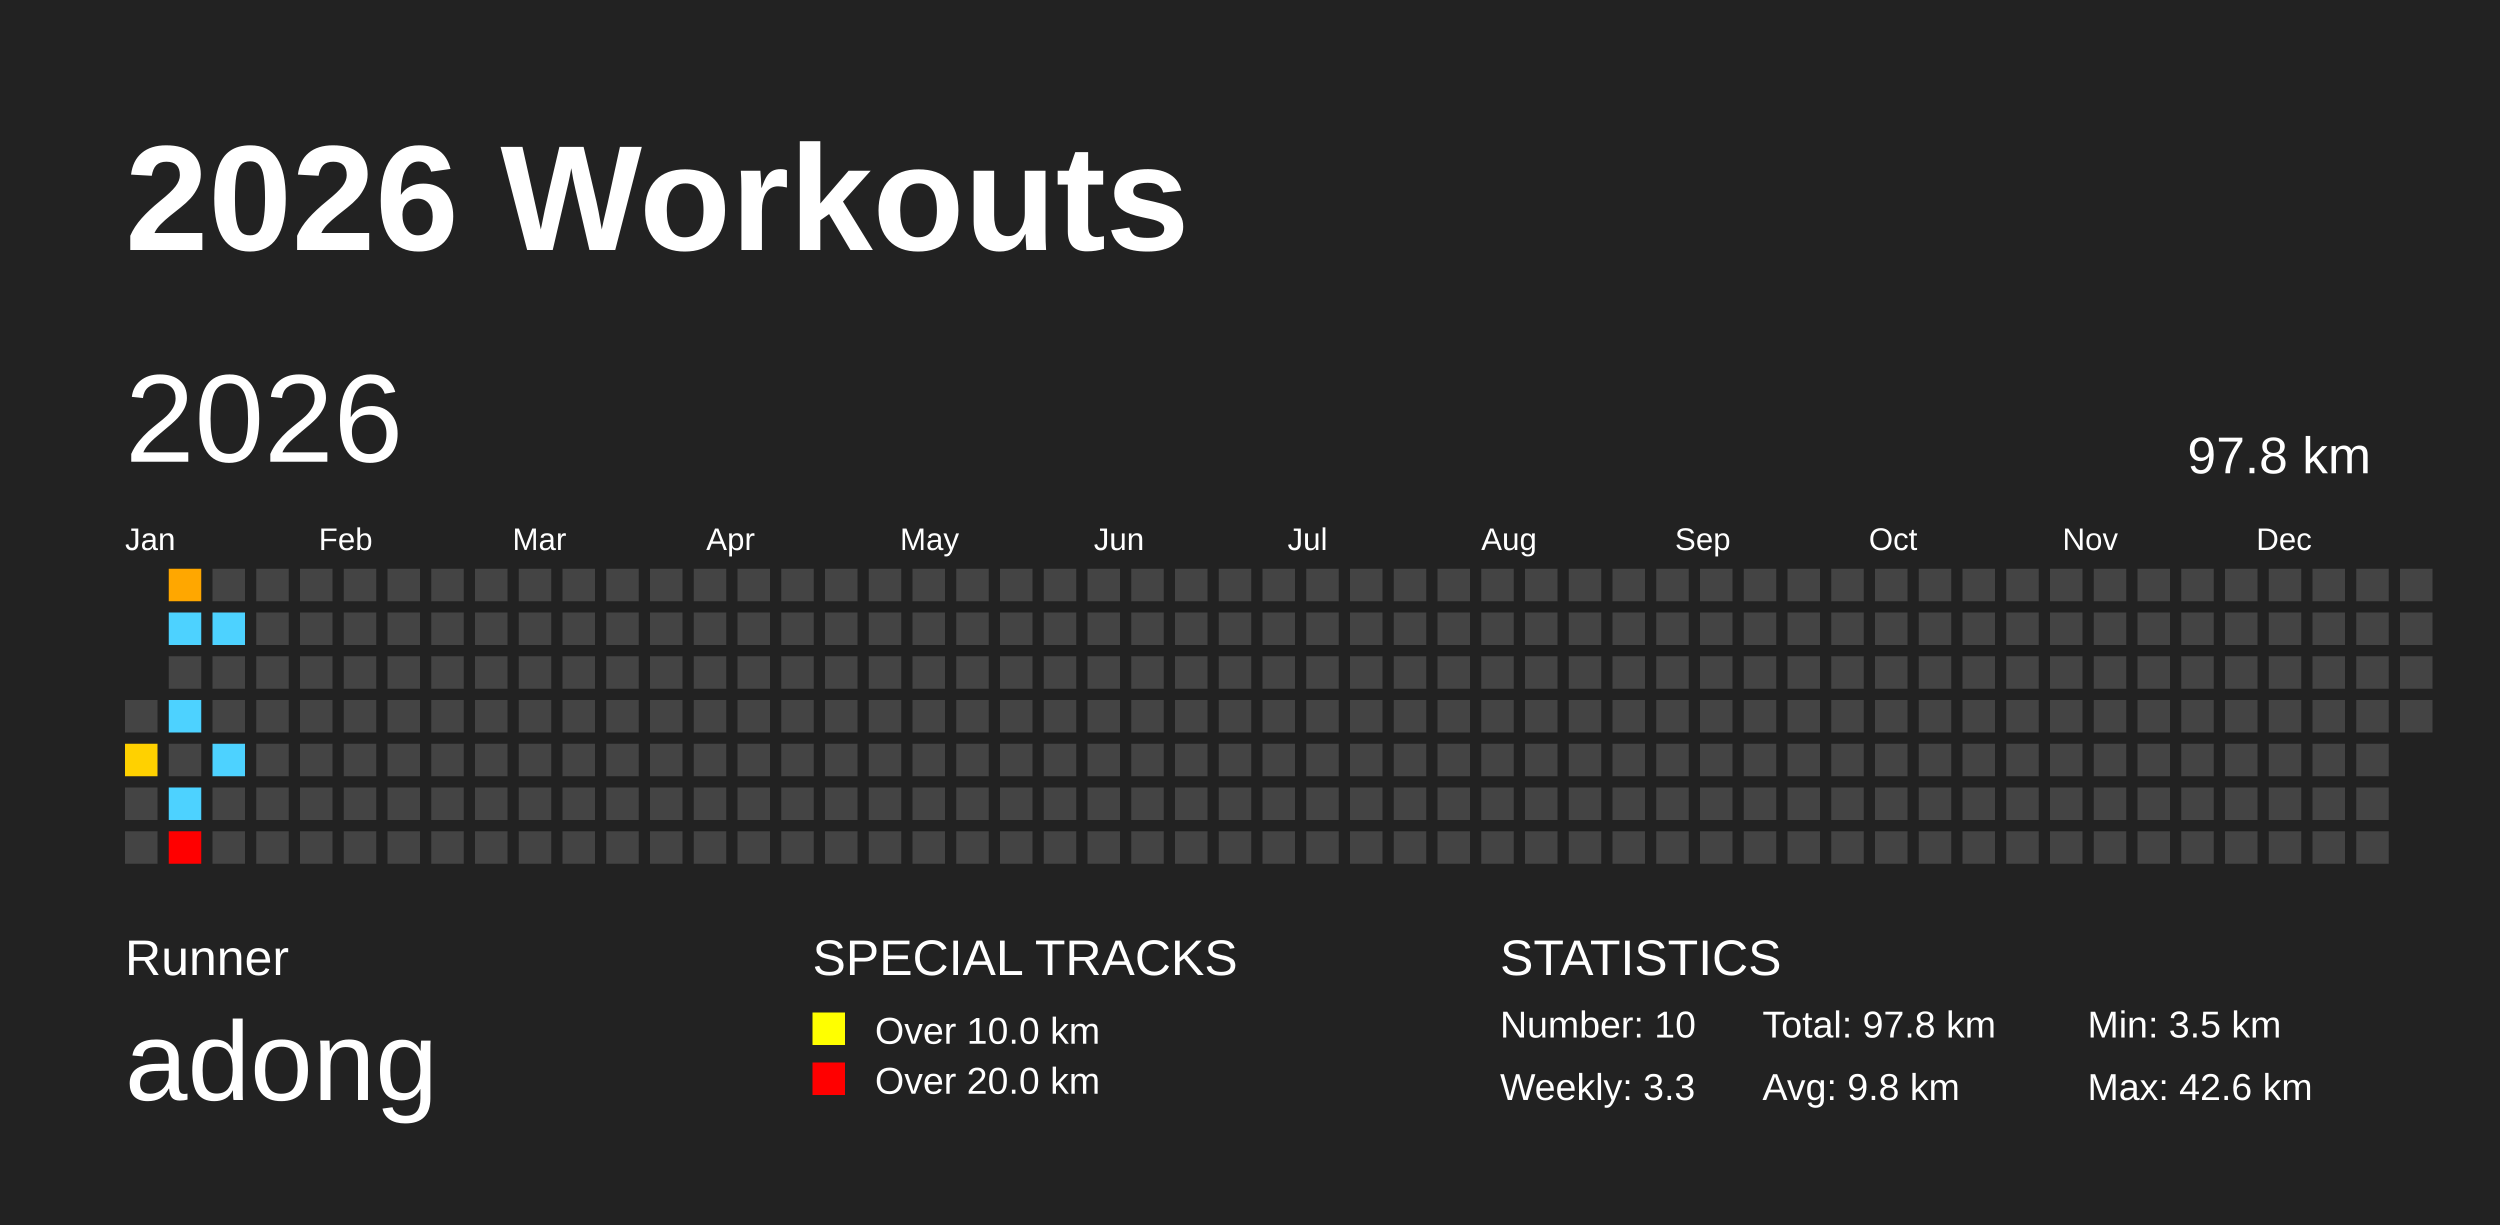
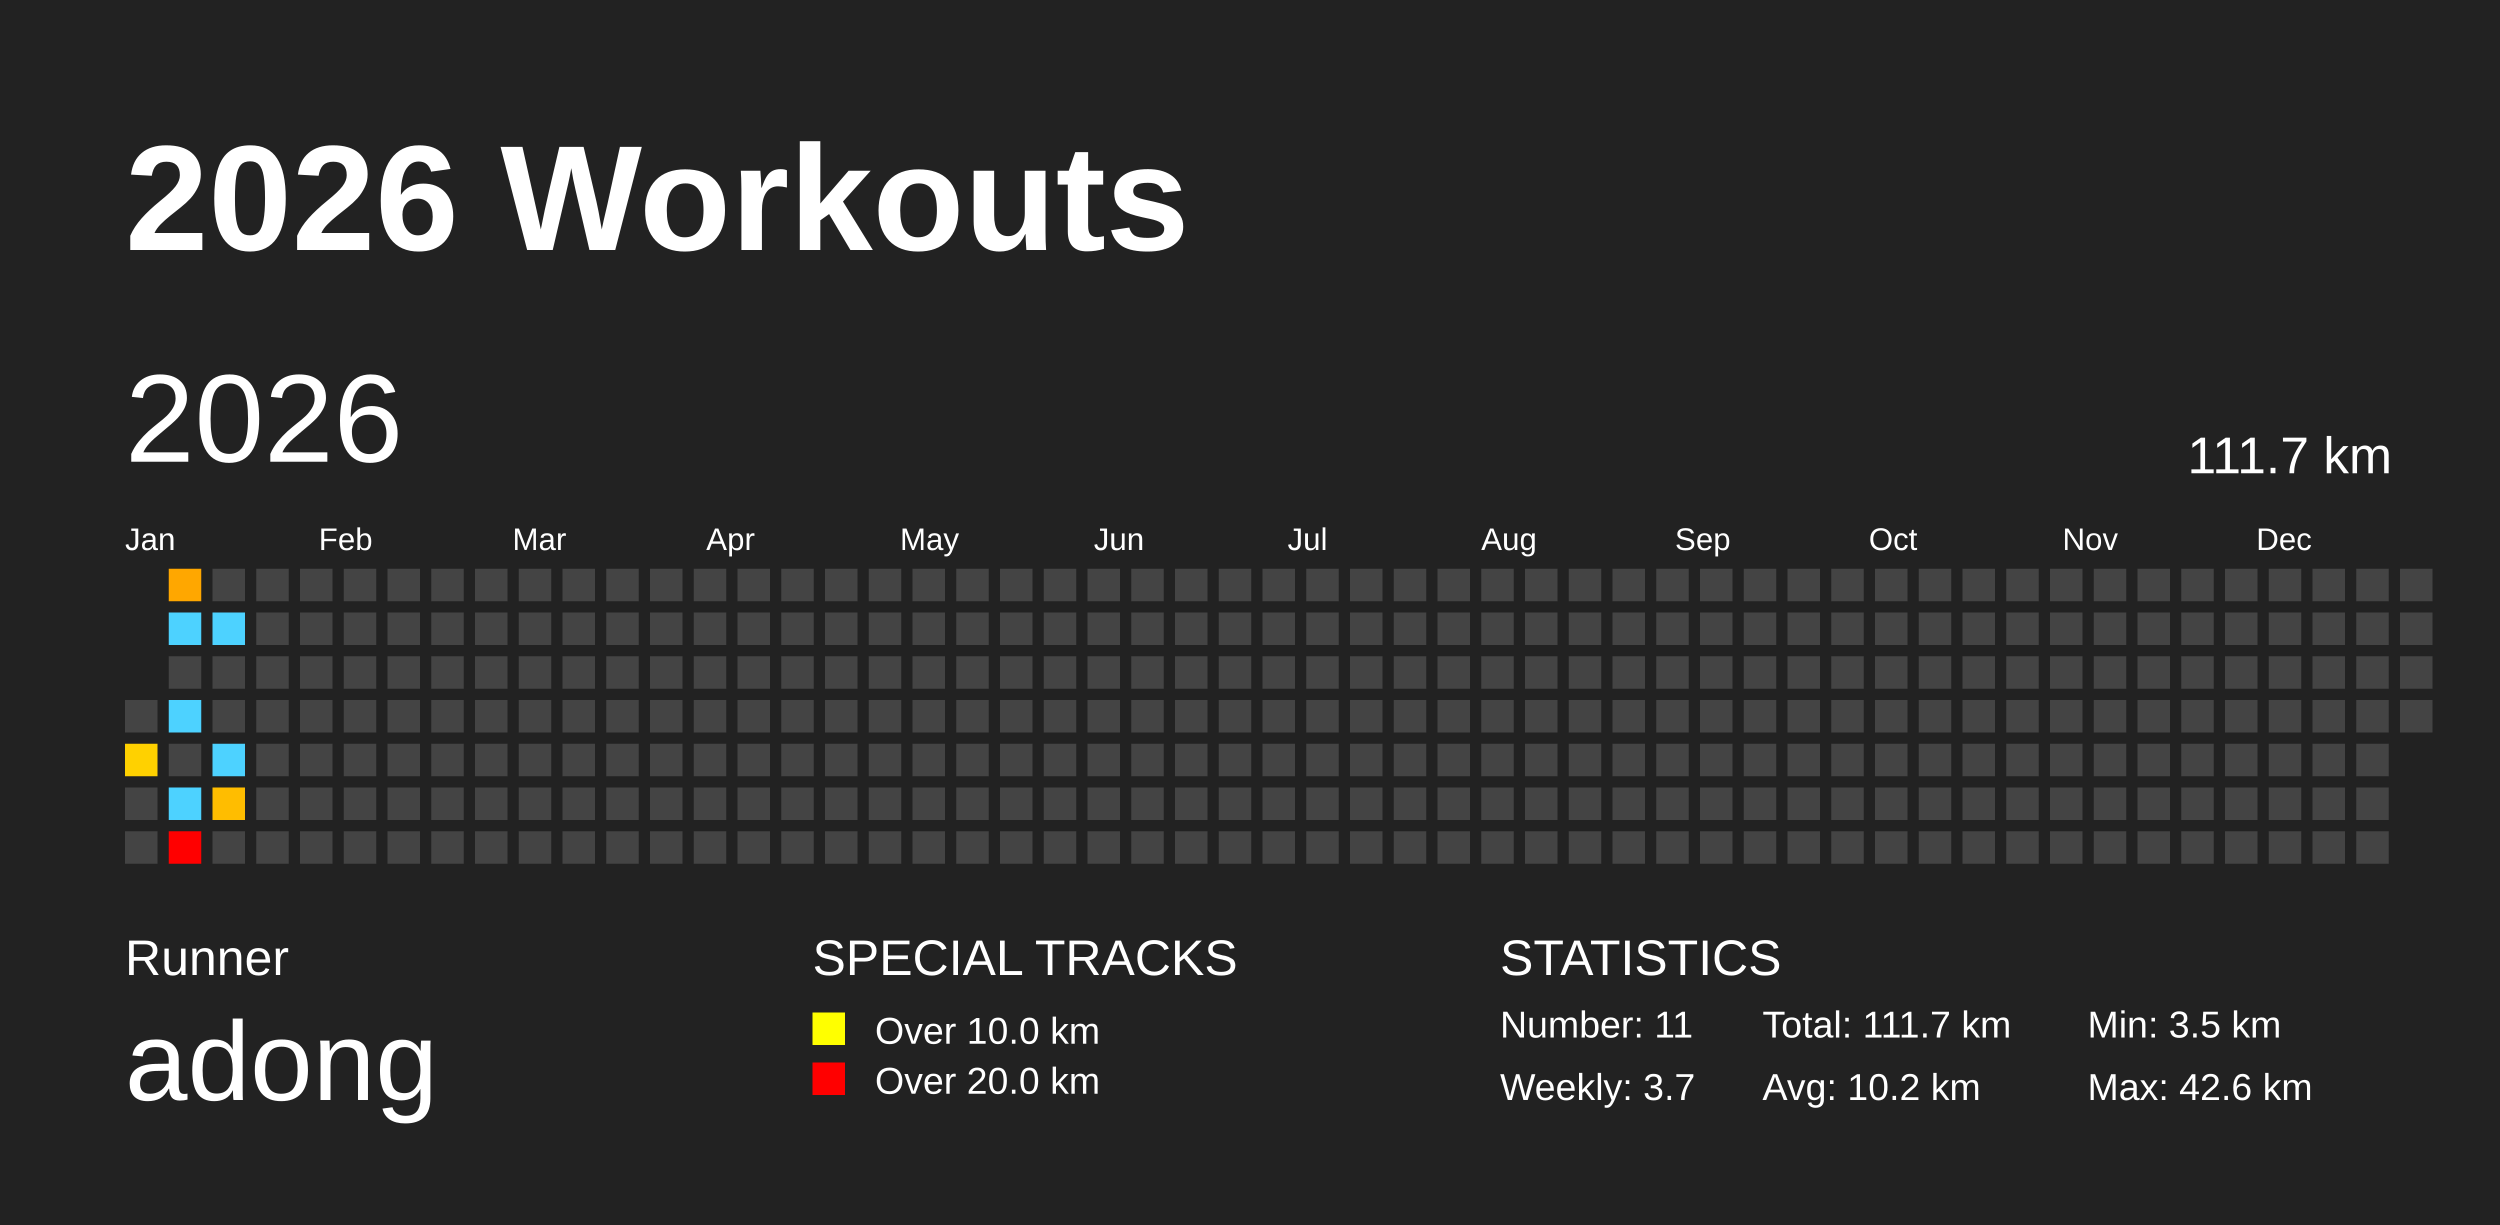
<svg xmlns="http://www.w3.org/2000/svg" baseProfile="full" height="98mm" version="1.1" viewBox="0,0,200,98" width="200mm">
  <defs />
  <rect fill="#222222" height="98" width="200" x="0" y="0" />
  <text fill="#FFFFFF" style="font-size:12px; font-family:Arial; font-weight:bold;" x="10" y="20">2026 Workouts</text>
  <text fill="#FFFFFF" style="font-size:4px; font-family:Arial" x="10" y="78">Runner</text>
  <text fill="#FFFFFF" style="font-size:9px; font-family:Arial" x="10" y="88">adong</text>
  <text fill="#FFFFFF" style="font-size:4px; font-family:Arial" x="65" y="78">SPECIAL TRACKS</text>
  <rect fill="yellow" height="2.6" width="2.6" x="65" y="81" />
  <text fill="#FFFFFF" style="font-size:3px; font-family:Arial" x="70" y="83.5">Over 10.0 km</text>
  <rect fill="red" height="2.6" width="2.6" x="65" y="85" />
  <text fill="#FFFFFF" style="font-size:3px; font-family:Arial" x="70" y="87.5">Over 20.0 km</text>
  <text fill="#FFFFFF" style="font-size:4px; font-family:Arial" x="120" y="78">STATISTICS</text>
-   <text fill="#FFFFFF" style="font-size:3px; font-family:Arial" x="120" y="83">Number: 10</text>
-   <text fill="#FFFFFF" style="font-size:3px; font-family:Arial" x="120" y="88">Weekly: 3.3</text>
-   <text fill="#FFFFFF" style="font-size:3px; font-family:Arial" x="141" y="83">Total: 97.8 km</text>
-   <text fill="#FFFFFF" style="font-size:3px; font-family:Arial" x="141" y="88">Avg: 9.8 km</text>
+   <text fill="#FFFFFF" style="font-size:3px; font-family:Arial" x="120" y="83">Number: 11</text>
+   <text fill="#FFFFFF" style="font-size:3px; font-family:Arial" x="120" y="88">Weekly: 3.7</text>
+   <text fill="#FFFFFF" style="font-size:3px; font-family:Arial" x="141" y="83">Total: 111.7 km</text>
+   <text fill="#FFFFFF" style="font-size:3px; font-family:Arial" x="141" y="88">Avg: 10.2 km</text>
  <text fill="#FFFFFF" style="font-size:3px; font-family:Arial" x="167" y="83">Min: 3.5 km</text>
  <text fill="#FFFFFF" style="font-size:3px; font-family:Arial" x="167" y="88">Max: 42.6 km</text>
  <text dominant-baseline="hanging" fill="#FFFFFF" style="font-size:10.0px; font-family:Arial;" x="10" y="30">2026</text>
-   <text dominant-baseline="hanging" fill="#FFFFFF" style="font-size:4.125px; font-family:Arial;" x="175" y="35">97.8 km</text>
+   <text dominant-baseline="hanging" fill="#FFFFFF" style="font-size:4.125px; font-family:Arial;" x="175" y="35">111.7 km</text>
  <text fill="#FFFFFF" style="font-size:2.5px; font-family:Arial" x="10.0" y="44">Jan</text>
  <text fill="#FFFFFF" style="font-size:2.5px; font-family:Arial" x="25.5" y="44">Feb</text>
  <text fill="#FFFFFF" style="font-size:2.5px; font-family:Arial" x="41.0" y="44">Mar</text>
  <text fill="#FFFFFF" style="font-size:2.5px; font-family:Arial" x="56.5" y="44">Apr</text>
  <text fill="#FFFFFF" style="font-size:2.5px; font-family:Arial" x="72.0" y="44">May</text>
  <text fill="#FFFFFF" style="font-size:2.5px; font-family:Arial" x="87.5" y="44">Jun</text>
  <text fill="#FFFFFF" style="font-size:2.5px; font-family:Arial" x="103.0" y="44">Jul</text>
  <text fill="#FFFFFF" style="font-size:2.5px; font-family:Arial" x="118.5" y="44">Aug</text>
  <text fill="#FFFFFF" style="font-size:2.5px; font-family:Arial" x="134.0" y="44">Sep</text>
  <text fill="#FFFFFF" style="font-size:2.5px; font-family:Arial" x="149.5" y="44">Oct</text>
  <text fill="#FFFFFF" style="font-size:2.5px; font-family:Arial" x="165.0" y="44">Nov</text>
  <text fill="#FFFFFF" style="font-size:2.5px; font-family:Arial" x="180.5" y="44">Dec</text>
  <rect fill="#444444" height="2.6" width="2.6" x="10.0" y="56.0" />
  <rect fill="#ffd100" height="2.6" width="2.6" x="10.0" y="59.5" />
  <rect fill="#444444" height="2.6" width="2.6" x="10.0" y="63.0" />
  <rect fill="#444444" height="2.6" width="2.6" x="10.0" y="66.5" />
  <rect fill="#ffa700" height="2.6" width="2.6" x="13.5" y="45.5" />
  <rect fill="#4dd2ff" height="2.6" width="2.6" x="13.5" y="49.0" />
  <rect fill="#444444" height="2.6" width="2.6" x="13.5" y="52.5" />
  <rect fill="#4dd2ff" height="2.6" width="2.6" x="13.5" y="56.0" />
  <rect fill="#444444" height="2.6" width="2.6" x="13.5" y="59.5" />
  <rect fill="#4dd2ff" height="2.6" width="2.6" x="13.5" y="63.0" />
  <rect fill="red" height="2.6" width="2.6" x="13.5" y="66.5" />
  <rect fill="#444444" height="2.6" width="2.6" x="17.0" y="45.5" />
  <rect fill="#4dd2ff" height="2.6" width="2.6" x="17.0" y="49.0" />
  <rect fill="#444444" height="2.6" width="2.6" x="17.0" y="52.5" />
  <rect fill="#444444" height="2.6" width="2.6" x="17.0" y="56.0" />
  <rect fill="#4dd2ff" height="2.6" width="2.6" x="17.0" y="59.5" />
-   <rect fill="#444444" height="2.6" width="2.6" x="17.0" y="63.0" />
+   <rect fill="#ffbd00" height="2.6" width="2.6" x="17.0" y="63.0" />
  <rect fill="#444444" height="2.6" width="2.6" x="17.0" y="66.5" />
  <rect fill="#444444" height="2.6" width="2.6" x="20.5" y="45.5" />
  <rect fill="#444444" height="2.6" width="2.6" x="20.5" y="49.0" />
  <rect fill="#444444" height="2.6" width="2.6" x="20.5" y="52.5" />
  <rect fill="#444444" height="2.6" width="2.6" x="20.5" y="56.0" />
  <rect fill="#444444" height="2.6" width="2.6" x="20.5" y="59.5" />
  <rect fill="#444444" height="2.6" width="2.6" x="20.5" y="63.0" />
  <rect fill="#444444" height="2.6" width="2.6" x="20.5" y="66.5" />
  <rect fill="#444444" height="2.6" width="2.6" x="24.0" y="45.5" />
  <rect fill="#444444" height="2.6" width="2.6" x="24.0" y="49.0" />
  <rect fill="#444444" height="2.6" width="2.6" x="24.0" y="52.5" />
  <rect fill="#444444" height="2.6" width="2.6" x="24.0" y="56.0" />
  <rect fill="#444444" height="2.6" width="2.6" x="24.0" y="59.5" />
  <rect fill="#444444" height="2.6" width="2.6" x="24.0" y="63.0" />
  <rect fill="#444444" height="2.6" width="2.6" x="24.0" y="66.5" />
  <rect fill="#444444" height="2.6" width="2.6" x="27.5" y="45.5" />
  <rect fill="#444444" height="2.6" width="2.6" x="27.5" y="49.0" />
  <rect fill="#444444" height="2.6" width="2.6" x="27.5" y="52.5" />
  <rect fill="#444444" height="2.6" width="2.6" x="27.5" y="56.0" />
  <rect fill="#444444" height="2.6" width="2.6" x="27.5" y="59.5" />
  <rect fill="#444444" height="2.6" width="2.6" x="27.5" y="63.0" />
  <rect fill="#444444" height="2.6" width="2.6" x="27.5" y="66.5" />
  <rect fill="#444444" height="2.6" width="2.6" x="31.0" y="45.5" />
  <rect fill="#444444" height="2.6" width="2.6" x="31.0" y="49.0" />
  <rect fill="#444444" height="2.6" width="2.6" x="31.0" y="52.5" />
  <rect fill="#444444" height="2.6" width="2.6" x="31.0" y="56.0" />
  <rect fill="#444444" height="2.6" width="2.6" x="31.0" y="59.5" />
  <rect fill="#444444" height="2.6" width="2.6" x="31.0" y="63.0" />
  <rect fill="#444444" height="2.6" width="2.6" x="31.0" y="66.5" />
  <rect fill="#444444" height="2.6" width="2.6" x="34.5" y="45.5" />
  <rect fill="#444444" height="2.6" width="2.6" x="34.5" y="49.0" />
  <rect fill="#444444" height="2.6" width="2.6" x="34.5" y="52.5" />
  <rect fill="#444444" height="2.6" width="2.6" x="34.5" y="56.0" />
  <rect fill="#444444" height="2.6" width="2.6" x="34.5" y="59.5" />
  <rect fill="#444444" height="2.6" width="2.6" x="34.5" y="63.0" />
  <rect fill="#444444" height="2.6" width="2.6" x="34.5" y="66.5" />
  <rect fill="#444444" height="2.6" width="2.6" x="38.0" y="45.5" />
  <rect fill="#444444" height="2.6" width="2.6" x="38.0" y="49.0" />
  <rect fill="#444444" height="2.6" width="2.6" x="38.0" y="52.5" />
  <rect fill="#444444" height="2.6" width="2.6" x="38.0" y="56.0" />
  <rect fill="#444444" height="2.6" width="2.6" x="38.0" y="59.5" />
  <rect fill="#444444" height="2.6" width="2.6" x="38.0" y="63.0" />
  <rect fill="#444444" height="2.6" width="2.6" x="38.0" y="66.5" />
  <rect fill="#444444" height="2.6" width="2.6" x="41.5" y="45.5" />
  <rect fill="#444444" height="2.6" width="2.6" x="41.5" y="49.0" />
  <rect fill="#444444" height="2.6" width="2.6" x="41.5" y="52.5" />
  <rect fill="#444444" height="2.6" width="2.6" x="41.5" y="56.0" />
  <rect fill="#444444" height="2.6" width="2.6" x="41.5" y="59.5" />
  <rect fill="#444444" height="2.6" width="2.6" x="41.5" y="63.0" />
  <rect fill="#444444" height="2.6" width="2.6" x="41.5" y="66.5" />
  <rect fill="#444444" height="2.6" width="2.6" x="45.0" y="45.5" />
  <rect fill="#444444" height="2.6" width="2.6" x="45.0" y="49.0" />
  <rect fill="#444444" height="2.6" width="2.6" x="45.0" y="52.5" />
  <rect fill="#444444" height="2.6" width="2.6" x="45.0" y="56.0" />
  <rect fill="#444444" height="2.6" width="2.6" x="45.0" y="59.5" />
  <rect fill="#444444" height="2.6" width="2.6" x="45.0" y="63.0" />
  <rect fill="#444444" height="2.6" width="2.6" x="45.0" y="66.5" />
  <rect fill="#444444" height="2.6" width="2.6" x="48.5" y="45.5" />
  <rect fill="#444444" height="2.6" width="2.6" x="48.5" y="49.0" />
  <rect fill="#444444" height="2.6" width="2.6" x="48.5" y="52.5" />
  <rect fill="#444444" height="2.6" width="2.6" x="48.5" y="56.0" />
  <rect fill="#444444" height="2.6" width="2.6" x="48.5" y="59.5" />
  <rect fill="#444444" height="2.6" width="2.6" x="48.5" y="63.0" />
  <rect fill="#444444" height="2.6" width="2.6" x="48.5" y="66.5" />
  <rect fill="#444444" height="2.6" width="2.6" x="52.0" y="45.5" />
  <rect fill="#444444" height="2.6" width="2.6" x="52.0" y="49.0" />
  <rect fill="#444444" height="2.6" width="2.6" x="52.0" y="52.5" />
  <rect fill="#444444" height="2.6" width="2.6" x="52.0" y="56.0" />
  <rect fill="#444444" height="2.6" width="2.6" x="52.0" y="59.5" />
  <rect fill="#444444" height="2.6" width="2.6" x="52.0" y="63.0" />
  <rect fill="#444444" height="2.6" width="2.6" x="52.0" y="66.5" />
  <rect fill="#444444" height="2.6" width="2.6" x="55.5" y="45.5" />
  <rect fill="#444444" height="2.6" width="2.6" x="55.5" y="49.0" />
  <rect fill="#444444" height="2.6" width="2.6" x="55.5" y="52.5" />
  <rect fill="#444444" height="2.6" width="2.6" x="55.5" y="56.0" />
  <rect fill="#444444" height="2.6" width="2.6" x="55.5" y="59.5" />
  <rect fill="#444444" height="2.6" width="2.6" x="55.5" y="63.0" />
  <rect fill="#444444" height="2.6" width="2.6" x="55.5" y="66.5" />
  <rect fill="#444444" height="2.6" width="2.6" x="59.0" y="45.5" />
  <rect fill="#444444" height="2.6" width="2.6" x="59.0" y="49.0" />
  <rect fill="#444444" height="2.6" width="2.6" x="59.0" y="52.5" />
  <rect fill="#444444" height="2.6" width="2.6" x="59.0" y="56.0" />
  <rect fill="#444444" height="2.6" width="2.6" x="59.0" y="59.5" />
  <rect fill="#444444" height="2.6" width="2.6" x="59.0" y="63.0" />
  <rect fill="#444444" height="2.6" width="2.6" x="59.0" y="66.5" />
  <rect fill="#444444" height="2.6" width="2.6" x="62.5" y="45.5" />
  <rect fill="#444444" height="2.6" width="2.6" x="62.5" y="49.0" />
  <rect fill="#444444" height="2.6" width="2.6" x="62.5" y="52.5" />
  <rect fill="#444444" height="2.6" width="2.6" x="62.5" y="56.0" />
  <rect fill="#444444" height="2.6" width="2.6" x="62.5" y="59.5" />
  <rect fill="#444444" height="2.6" width="2.6" x="62.5" y="63.0" />
  <rect fill="#444444" height="2.6" width="2.6" x="62.5" y="66.5" />
  <rect fill="#444444" height="2.6" width="2.6" x="66.0" y="45.5" />
  <rect fill="#444444" height="2.6" width="2.6" x="66.0" y="49.0" />
  <rect fill="#444444" height="2.6" width="2.6" x="66.0" y="52.5" />
  <rect fill="#444444" height="2.6" width="2.6" x="66.0" y="56.0" />
  <rect fill="#444444" height="2.6" width="2.6" x="66.0" y="59.5" />
  <rect fill="#444444" height="2.6" width="2.6" x="66.0" y="63.0" />
  <rect fill="#444444" height="2.6" width="2.6" x="66.0" y="66.5" />
  <rect fill="#444444" height="2.6" width="2.6" x="69.5" y="45.5" />
  <rect fill="#444444" height="2.6" width="2.6" x="69.5" y="49.0" />
  <rect fill="#444444" height="2.6" width="2.6" x="69.5" y="52.5" />
  <rect fill="#444444" height="2.6" width="2.6" x="69.5" y="56.0" />
  <rect fill="#444444" height="2.6" width="2.6" x="69.5" y="59.5" />
  <rect fill="#444444" height="2.6" width="2.6" x="69.5" y="63.0" />
  <rect fill="#444444" height="2.6" width="2.6" x="69.5" y="66.5" />
  <rect fill="#444444" height="2.6" width="2.6" x="73.0" y="45.5" />
  <rect fill="#444444" height="2.6" width="2.6" x="73.0" y="49.0" />
  <rect fill="#444444" height="2.6" width="2.6" x="73.0" y="52.5" />
  <rect fill="#444444" height="2.6" width="2.6" x="73.0" y="56.0" />
  <rect fill="#444444" height="2.6" width="2.6" x="73.0" y="59.5" />
  <rect fill="#444444" height="2.6" width="2.6" x="73.0" y="63.0" />
  <rect fill="#444444" height="2.6" width="2.6" x="73.0" y="66.5" />
  <rect fill="#444444" height="2.6" width="2.6" x="76.5" y="45.5" />
  <rect fill="#444444" height="2.6" width="2.6" x="76.5" y="49.0" />
  <rect fill="#444444" height="2.6" width="2.6" x="76.5" y="52.5" />
  <rect fill="#444444" height="2.6" width="2.6" x="76.5" y="56.0" />
  <rect fill="#444444" height="2.6" width="2.6" x="76.5" y="59.5" />
  <rect fill="#444444" height="2.6" width="2.6" x="76.5" y="63.0" />
  <rect fill="#444444" height="2.6" width="2.6" x="76.5" y="66.5" />
  <rect fill="#444444" height="2.6" width="2.6" x="80.0" y="45.5" />
  <rect fill="#444444" height="2.6" width="2.6" x="80.0" y="49.0" />
  <rect fill="#444444" height="2.6" width="2.6" x="80.0" y="52.5" />
  <rect fill="#444444" height="2.6" width="2.6" x="80.0" y="56.0" />
  <rect fill="#444444" height="2.6" width="2.6" x="80.0" y="59.5" />
  <rect fill="#444444" height="2.6" width="2.6" x="80.0" y="63.0" />
  <rect fill="#444444" height="2.6" width="2.6" x="80.0" y="66.5" />
  <rect fill="#444444" height="2.6" width="2.6" x="83.5" y="45.5" />
  <rect fill="#444444" height="2.6" width="2.6" x="83.5" y="49.0" />
  <rect fill="#444444" height="2.6" width="2.6" x="83.5" y="52.5" />
  <rect fill="#444444" height="2.6" width="2.6" x="83.5" y="56.0" />
  <rect fill="#444444" height="2.6" width="2.6" x="83.5" y="59.5" />
  <rect fill="#444444" height="2.6" width="2.6" x="83.5" y="63.0" />
  <rect fill="#444444" height="2.6" width="2.6" x="83.5" y="66.5" />
  <rect fill="#444444" height="2.6" width="2.6" x="87.0" y="45.5" />
  <rect fill="#444444" height="2.6" width="2.6" x="87.0" y="49.0" />
  <rect fill="#444444" height="2.6" width="2.6" x="87.0" y="52.5" />
  <rect fill="#444444" height="2.6" width="2.6" x="87.0" y="56.0" />
  <rect fill="#444444" height="2.6" width="2.6" x="87.0" y="59.5" />
  <rect fill="#444444" height="2.6" width="2.6" x="87.0" y="63.0" />
  <rect fill="#444444" height="2.6" width="2.6" x="87.0" y="66.5" />
  <rect fill="#444444" height="2.6" width="2.6" x="90.5" y="45.5" />
  <rect fill="#444444" height="2.6" width="2.6" x="90.5" y="49.0" />
  <rect fill="#444444" height="2.6" width="2.6" x="90.5" y="52.5" />
  <rect fill="#444444" height="2.6" width="2.6" x="90.5" y="56.0" />
  <rect fill="#444444" height="2.6" width="2.6" x="90.5" y="59.5" />
  <rect fill="#444444" height="2.6" width="2.6" x="90.5" y="63.0" />
  <rect fill="#444444" height="2.6" width="2.6" x="90.5" y="66.5" />
  <rect fill="#444444" height="2.6" width="2.6" x="94.0" y="45.5" />
  <rect fill="#444444" height="2.6" width="2.6" x="94.0" y="49.0" />
  <rect fill="#444444" height="2.6" width="2.6" x="94.0" y="52.5" />
  <rect fill="#444444" height="2.6" width="2.6" x="94.0" y="56.0" />
  <rect fill="#444444" height="2.6" width="2.6" x="94.0" y="59.5" />
  <rect fill="#444444" height="2.6" width="2.6" x="94.0" y="63.0" />
  <rect fill="#444444" height="2.6" width="2.6" x="94.0" y="66.5" />
  <rect fill="#444444" height="2.6" width="2.6" x="97.5" y="45.5" />
  <rect fill="#444444" height="2.6" width="2.6" x="97.5" y="49.0" />
  <rect fill="#444444" height="2.6" width="2.6" x="97.5" y="52.5" />
  <rect fill="#444444" height="2.6" width="2.6" x="97.5" y="56.0" />
  <rect fill="#444444" height="2.6" width="2.6" x="97.5" y="59.5" />
  <rect fill="#444444" height="2.6" width="2.6" x="97.5" y="63.0" />
  <rect fill="#444444" height="2.6" width="2.6" x="97.5" y="66.5" />
  <rect fill="#444444" height="2.6" width="2.6" x="101.0" y="45.5" />
  <rect fill="#444444" height="2.6" width="2.6" x="101.0" y="49.0" />
  <rect fill="#444444" height="2.6" width="2.6" x="101.0" y="52.5" />
  <rect fill="#444444" height="2.6" width="2.6" x="101.0" y="56.0" />
  <rect fill="#444444" height="2.6" width="2.6" x="101.0" y="59.5" />
  <rect fill="#444444" height="2.6" width="2.6" x="101.0" y="63.0" />
  <rect fill="#444444" height="2.6" width="2.6" x="101.0" y="66.5" />
  <rect fill="#444444" height="2.6" width="2.6" x="104.5" y="45.5" />
  <rect fill="#444444" height="2.6" width="2.6" x="104.5" y="49.0" />
  <rect fill="#444444" height="2.6" width="2.6" x="104.5" y="52.5" />
  <rect fill="#444444" height="2.6" width="2.6" x="104.5" y="56.0" />
  <rect fill="#444444" height="2.6" width="2.6" x="104.5" y="59.5" />
  <rect fill="#444444" height="2.6" width="2.6" x="104.5" y="63.0" />
  <rect fill="#444444" height="2.6" width="2.6" x="104.5" y="66.5" />
  <rect fill="#444444" height="2.6" width="2.6" x="108.0" y="45.5" />
  <rect fill="#444444" height="2.6" width="2.6" x="108.0" y="49.0" />
  <rect fill="#444444" height="2.6" width="2.6" x="108.0" y="52.5" />
  <rect fill="#444444" height="2.6" width="2.6" x="108.0" y="56.0" />
  <rect fill="#444444" height="2.6" width="2.6" x="108.0" y="59.5" />
  <rect fill="#444444" height="2.6" width="2.6" x="108.0" y="63.0" />
  <rect fill="#444444" height="2.6" width="2.6" x="108.0" y="66.5" />
  <rect fill="#444444" height="2.6" width="2.6" x="111.5" y="45.5" />
  <rect fill="#444444" height="2.6" width="2.6" x="111.5" y="49.0" />
  <rect fill="#444444" height="2.6" width="2.6" x="111.5" y="52.5" />
  <rect fill="#444444" height="2.6" width="2.6" x="111.5" y="56.0" />
  <rect fill="#444444" height="2.6" width="2.6" x="111.5" y="59.5" />
  <rect fill="#444444" height="2.6" width="2.6" x="111.5" y="63.0" />
  <rect fill="#444444" height="2.6" width="2.6" x="111.5" y="66.5" />
  <rect fill="#444444" height="2.6" width="2.6" x="115.0" y="45.5" />
  <rect fill="#444444" height="2.6" width="2.6" x="115.0" y="49.0" />
  <rect fill="#444444" height="2.6" width="2.6" x="115.0" y="52.5" />
  <rect fill="#444444" height="2.6" width="2.6" x="115.0" y="56.0" />
  <rect fill="#444444" height="2.6" width="2.6" x="115.0" y="59.5" />
  <rect fill="#444444" height="2.6" width="2.6" x="115.0" y="63.0" />
  <rect fill="#444444" height="2.6" width="2.6" x="115.0" y="66.5" />
  <rect fill="#444444" height="2.6" width="2.6" x="118.5" y="45.5" />
  <rect fill="#444444" height="2.6" width="2.6" x="118.5" y="49.0" />
  <rect fill="#444444" height="2.6" width="2.6" x="118.5" y="52.5" />
  <rect fill="#444444" height="2.6" width="2.6" x="118.5" y="56.0" />
  <rect fill="#444444" height="2.6" width="2.6" x="118.5" y="59.5" />
  <rect fill="#444444" height="2.6" width="2.6" x="118.5" y="63.0" />
  <rect fill="#444444" height="2.6" width="2.6" x="118.5" y="66.5" />
  <rect fill="#444444" height="2.6" width="2.6" x="122.0" y="45.5" />
  <rect fill="#444444" height="2.6" width="2.6" x="122.0" y="49.0" />
  <rect fill="#444444" height="2.6" width="2.6" x="122.0" y="52.5" />
  <rect fill="#444444" height="2.6" width="2.6" x="122.0" y="56.0" />
  <rect fill="#444444" height="2.6" width="2.6" x="122.0" y="59.5" />
  <rect fill="#444444" height="2.6" width="2.6" x="122.0" y="63.0" />
  <rect fill="#444444" height="2.6" width="2.6" x="122.0" y="66.5" />
  <rect fill="#444444" height="2.6" width="2.6" x="125.5" y="45.5" />
  <rect fill="#444444" height="2.6" width="2.6" x="125.5" y="49.0" />
  <rect fill="#444444" height="2.6" width="2.6" x="125.5" y="52.5" />
  <rect fill="#444444" height="2.6" width="2.6" x="125.5" y="56.0" />
  <rect fill="#444444" height="2.6" width="2.6" x="125.5" y="59.5" />
  <rect fill="#444444" height="2.6" width="2.6" x="125.5" y="63.0" />
  <rect fill="#444444" height="2.6" width="2.6" x="125.5" y="66.5" />
  <rect fill="#444444" height="2.6" width="2.6" x="129.0" y="45.5" />
  <rect fill="#444444" height="2.6" width="2.6" x="129.0" y="49.0" />
  <rect fill="#444444" height="2.6" width="2.6" x="129.0" y="52.5" />
  <rect fill="#444444" height="2.6" width="2.6" x="129.0" y="56.0" />
  <rect fill="#444444" height="2.6" width="2.6" x="129.0" y="59.5" />
  <rect fill="#444444" height="2.6" width="2.6" x="129.0" y="63.0" />
  <rect fill="#444444" height="2.6" width="2.6" x="129.0" y="66.5" />
  <rect fill="#444444" height="2.6" width="2.6" x="132.5" y="45.5" />
  <rect fill="#444444" height="2.6" width="2.6" x="132.5" y="49.0" />
  <rect fill="#444444" height="2.6" width="2.6" x="132.5" y="52.5" />
  <rect fill="#444444" height="2.6" width="2.6" x="132.5" y="56.0" />
  <rect fill="#444444" height="2.6" width="2.6" x="132.5" y="59.5" />
  <rect fill="#444444" height="2.6" width="2.6" x="132.5" y="63.0" />
  <rect fill="#444444" height="2.6" width="2.6" x="132.5" y="66.5" />
  <rect fill="#444444" height="2.6" width="2.6" x="136.0" y="45.5" />
  <rect fill="#444444" height="2.6" width="2.6" x="136.0" y="49.0" />
  <rect fill="#444444" height="2.6" width="2.6" x="136.0" y="52.5" />
  <rect fill="#444444" height="2.6" width="2.6" x="136.0" y="56.0" />
  <rect fill="#444444" height="2.6" width="2.6" x="136.0" y="59.5" />
  <rect fill="#444444" height="2.6" width="2.6" x="136.0" y="63.0" />
  <rect fill="#444444" height="2.6" width="2.6" x="136.0" y="66.5" />
  <rect fill="#444444" height="2.6" width="2.6" x="139.5" y="45.5" />
  <rect fill="#444444" height="2.6" width="2.6" x="139.5" y="49.0" />
  <rect fill="#444444" height="2.6" width="2.6" x="139.5" y="52.5" />
  <rect fill="#444444" height="2.6" width="2.6" x="139.5" y="56.0" />
  <rect fill="#444444" height="2.6" width="2.6" x="139.5" y="59.5" />
  <rect fill="#444444" height="2.6" width="2.6" x="139.5" y="63.0" />
  <rect fill="#444444" height="2.6" width="2.6" x="139.5" y="66.5" />
  <rect fill="#444444" height="2.6" width="2.6" x="143.0" y="45.5" />
  <rect fill="#444444" height="2.6" width="2.6" x="143.0" y="49.0" />
  <rect fill="#444444" height="2.6" width="2.6" x="143.0" y="52.5" />
  <rect fill="#444444" height="2.6" width="2.6" x="143.0" y="56.0" />
  <rect fill="#444444" height="2.6" width="2.6" x="143.0" y="59.5" />
  <rect fill="#444444" height="2.6" width="2.6" x="143.0" y="63.0" />
  <rect fill="#444444" height="2.6" width="2.6" x="143.0" y="66.5" />
  <rect fill="#444444" height="2.6" width="2.6" x="146.5" y="45.5" />
  <rect fill="#444444" height="2.6" width="2.6" x="146.5" y="49.0" />
  <rect fill="#444444" height="2.6" width="2.6" x="146.5" y="52.5" />
  <rect fill="#444444" height="2.6" width="2.6" x="146.5" y="56.0" />
  <rect fill="#444444" height="2.6" width="2.6" x="146.5" y="59.5" />
  <rect fill="#444444" height="2.6" width="2.6" x="146.5" y="63.0" />
  <rect fill="#444444" height="2.6" width="2.6" x="146.5" y="66.5" />
  <rect fill="#444444" height="2.6" width="2.6" x="150.0" y="45.5" />
  <rect fill="#444444" height="2.6" width="2.6" x="150.0" y="49.0" />
  <rect fill="#444444" height="2.6" width="2.6" x="150.0" y="52.5" />
  <rect fill="#444444" height="2.6" width="2.6" x="150.0" y="56.0" />
  <rect fill="#444444" height="2.6" width="2.6" x="150.0" y="59.5" />
  <rect fill="#444444" height="2.6" width="2.6" x="150.0" y="63.0" />
  <rect fill="#444444" height="2.6" width="2.6" x="150.0" y="66.5" />
  <rect fill="#444444" height="2.6" width="2.6" x="153.5" y="45.5" />
  <rect fill="#444444" height="2.6" width="2.6" x="153.5" y="49.0" />
  <rect fill="#444444" height="2.6" width="2.6" x="153.5" y="52.5" />
  <rect fill="#444444" height="2.6" width="2.6" x="153.5" y="56.0" />
  <rect fill="#444444" height="2.6" width="2.6" x="153.5" y="59.5" />
  <rect fill="#444444" height="2.6" width="2.6" x="153.5" y="63.0" />
  <rect fill="#444444" height="2.6" width="2.6" x="153.5" y="66.5" />
  <rect fill="#444444" height="2.6" width="2.6" x="157.0" y="45.5" />
  <rect fill="#444444" height="2.6" width="2.6" x="157.0" y="49.0" />
  <rect fill="#444444" height="2.6" width="2.6" x="157.0" y="52.5" />
  <rect fill="#444444" height="2.6" width="2.6" x="157.0" y="56.0" />
  <rect fill="#444444" height="2.6" width="2.6" x="157.0" y="59.5" />
  <rect fill="#444444" height="2.6" width="2.6" x="157.0" y="63.0" />
  <rect fill="#444444" height="2.6" width="2.6" x="157.0" y="66.5" />
  <rect fill="#444444" height="2.6" width="2.6" x="160.5" y="45.5" />
  <rect fill="#444444" height="2.6" width="2.6" x="160.5" y="49.0" />
  <rect fill="#444444" height="2.6" width="2.6" x="160.5" y="52.5" />
  <rect fill="#444444" height="2.6" width="2.6" x="160.5" y="56.0" />
  <rect fill="#444444" height="2.6" width="2.6" x="160.5" y="59.5" />
  <rect fill="#444444" height="2.6" width="2.6" x="160.5" y="63.0" />
  <rect fill="#444444" height="2.6" width="2.6" x="160.5" y="66.5" />
  <rect fill="#444444" height="2.6" width="2.6" x="164.0" y="45.5" />
  <rect fill="#444444" height="2.6" width="2.6" x="164.0" y="49.0" />
  <rect fill="#444444" height="2.6" width="2.6" x="164.0" y="52.5" />
  <rect fill="#444444" height="2.6" width="2.6" x="164.0" y="56.0" />
  <rect fill="#444444" height="2.6" width="2.6" x="164.0" y="59.5" />
  <rect fill="#444444" height="2.6" width="2.6" x="164.0" y="63.0" />
  <rect fill="#444444" height="2.6" width="2.6" x="164.0" y="66.5" />
  <rect fill="#444444" height="2.6" width="2.6" x="167.5" y="45.5" />
  <rect fill="#444444" height="2.6" width="2.6" x="167.5" y="49.0" />
  <rect fill="#444444" height="2.6" width="2.6" x="167.5" y="52.5" />
  <rect fill="#444444" height="2.6" width="2.6" x="167.5" y="56.0" />
  <rect fill="#444444" height="2.6" width="2.6" x="167.5" y="59.5" />
  <rect fill="#444444" height="2.6" width="2.6" x="167.5" y="63.0" />
  <rect fill="#444444" height="2.6" width="2.6" x="167.5" y="66.5" />
  <rect fill="#444444" height="2.6" width="2.6" x="171.0" y="45.5" />
  <rect fill="#444444" height="2.6" width="2.6" x="171.0" y="49.0" />
  <rect fill="#444444" height="2.6" width="2.6" x="171.0" y="52.5" />
  <rect fill="#444444" height="2.6" width="2.6" x="171.0" y="56.0" />
  <rect fill="#444444" height="2.6" width="2.6" x="171.0" y="59.5" />
  <rect fill="#444444" height="2.6" width="2.6" x="171.0" y="63.0" />
  <rect fill="#444444" height="2.6" width="2.6" x="171.0" y="66.5" />
  <rect fill="#444444" height="2.6" width="2.6" x="174.5" y="45.5" />
  <rect fill="#444444" height="2.6" width="2.6" x="174.5" y="49.0" />
  <rect fill="#444444" height="2.6" width="2.6" x="174.5" y="52.5" />
  <rect fill="#444444" height="2.6" width="2.6" x="174.5" y="56.0" />
  <rect fill="#444444" height="2.6" width="2.6" x="174.5" y="59.5" />
  <rect fill="#444444" height="2.6" width="2.6" x="174.5" y="63.0" />
  <rect fill="#444444" height="2.6" width="2.6" x="174.5" y="66.5" />
  <rect fill="#444444" height="2.6" width="2.6" x="178.0" y="45.5" />
  <rect fill="#444444" height="2.6" width="2.6" x="178.0" y="49.0" />
  <rect fill="#444444" height="2.6" width="2.6" x="178.0" y="52.5" />
  <rect fill="#444444" height="2.6" width="2.6" x="178.0" y="56.0" />
  <rect fill="#444444" height="2.6" width="2.6" x="178.0" y="59.5" />
  <rect fill="#444444" height="2.6" width="2.6" x="178.0" y="63.0" />
  <rect fill="#444444" height="2.6" width="2.6" x="178.0" y="66.5" />
  <rect fill="#444444" height="2.6" width="2.6" x="181.5" y="45.5" />
  <rect fill="#444444" height="2.6" width="2.6" x="181.5" y="49.0" />
  <rect fill="#444444" height="2.6" width="2.6" x="181.5" y="52.5" />
  <rect fill="#444444" height="2.6" width="2.6" x="181.5" y="56.0" />
  <rect fill="#444444" height="2.6" width="2.6" x="181.5" y="59.5" />
  <rect fill="#444444" height="2.6" width="2.6" x="181.5" y="63.0" />
  <rect fill="#444444" height="2.6" width="2.6" x="181.5" y="66.5" />
  <rect fill="#444444" height="2.6" width="2.6" x="185.0" y="45.5" />
  <rect fill="#444444" height="2.6" width="2.6" x="185.0" y="49.0" />
  <rect fill="#444444" height="2.6" width="2.6" x="185.0" y="52.5" />
  <rect fill="#444444" height="2.6" width="2.6" x="185.0" y="56.0" />
  <rect fill="#444444" height="2.6" width="2.6" x="185.0" y="59.5" />
  <rect fill="#444444" height="2.6" width="2.6" x="185.0" y="63.0" />
  <rect fill="#444444" height="2.6" width="2.6" x="185.0" y="66.5" />
  <rect fill="#444444" height="2.6" width="2.6" x="188.5" y="45.5" />
  <rect fill="#444444" height="2.6" width="2.6" x="188.5" y="49.0" />
  <rect fill="#444444" height="2.6" width="2.6" x="188.5" y="52.5" />
  <rect fill="#444444" height="2.6" width="2.6" x="188.5" y="56.0" />
  <rect fill="#444444" height="2.6" width="2.6" x="188.5" y="59.5" />
  <rect fill="#444444" height="2.6" width="2.6" x="188.5" y="63.0" />
  <rect fill="#444444" height="2.6" width="2.6" x="188.5" y="66.5" />
  <rect fill="#444444" height="2.6" width="2.6" x="192.0" y="45.5" />
  <rect fill="#444444" height="2.6" width="2.6" x="192.0" y="49.0" />
  <rect fill="#444444" height="2.6" width="2.6" x="192.0" y="52.5" />
  <rect fill="#444444" height="2.6" width="2.6" x="192.0" y="56.0" />
</svg>
